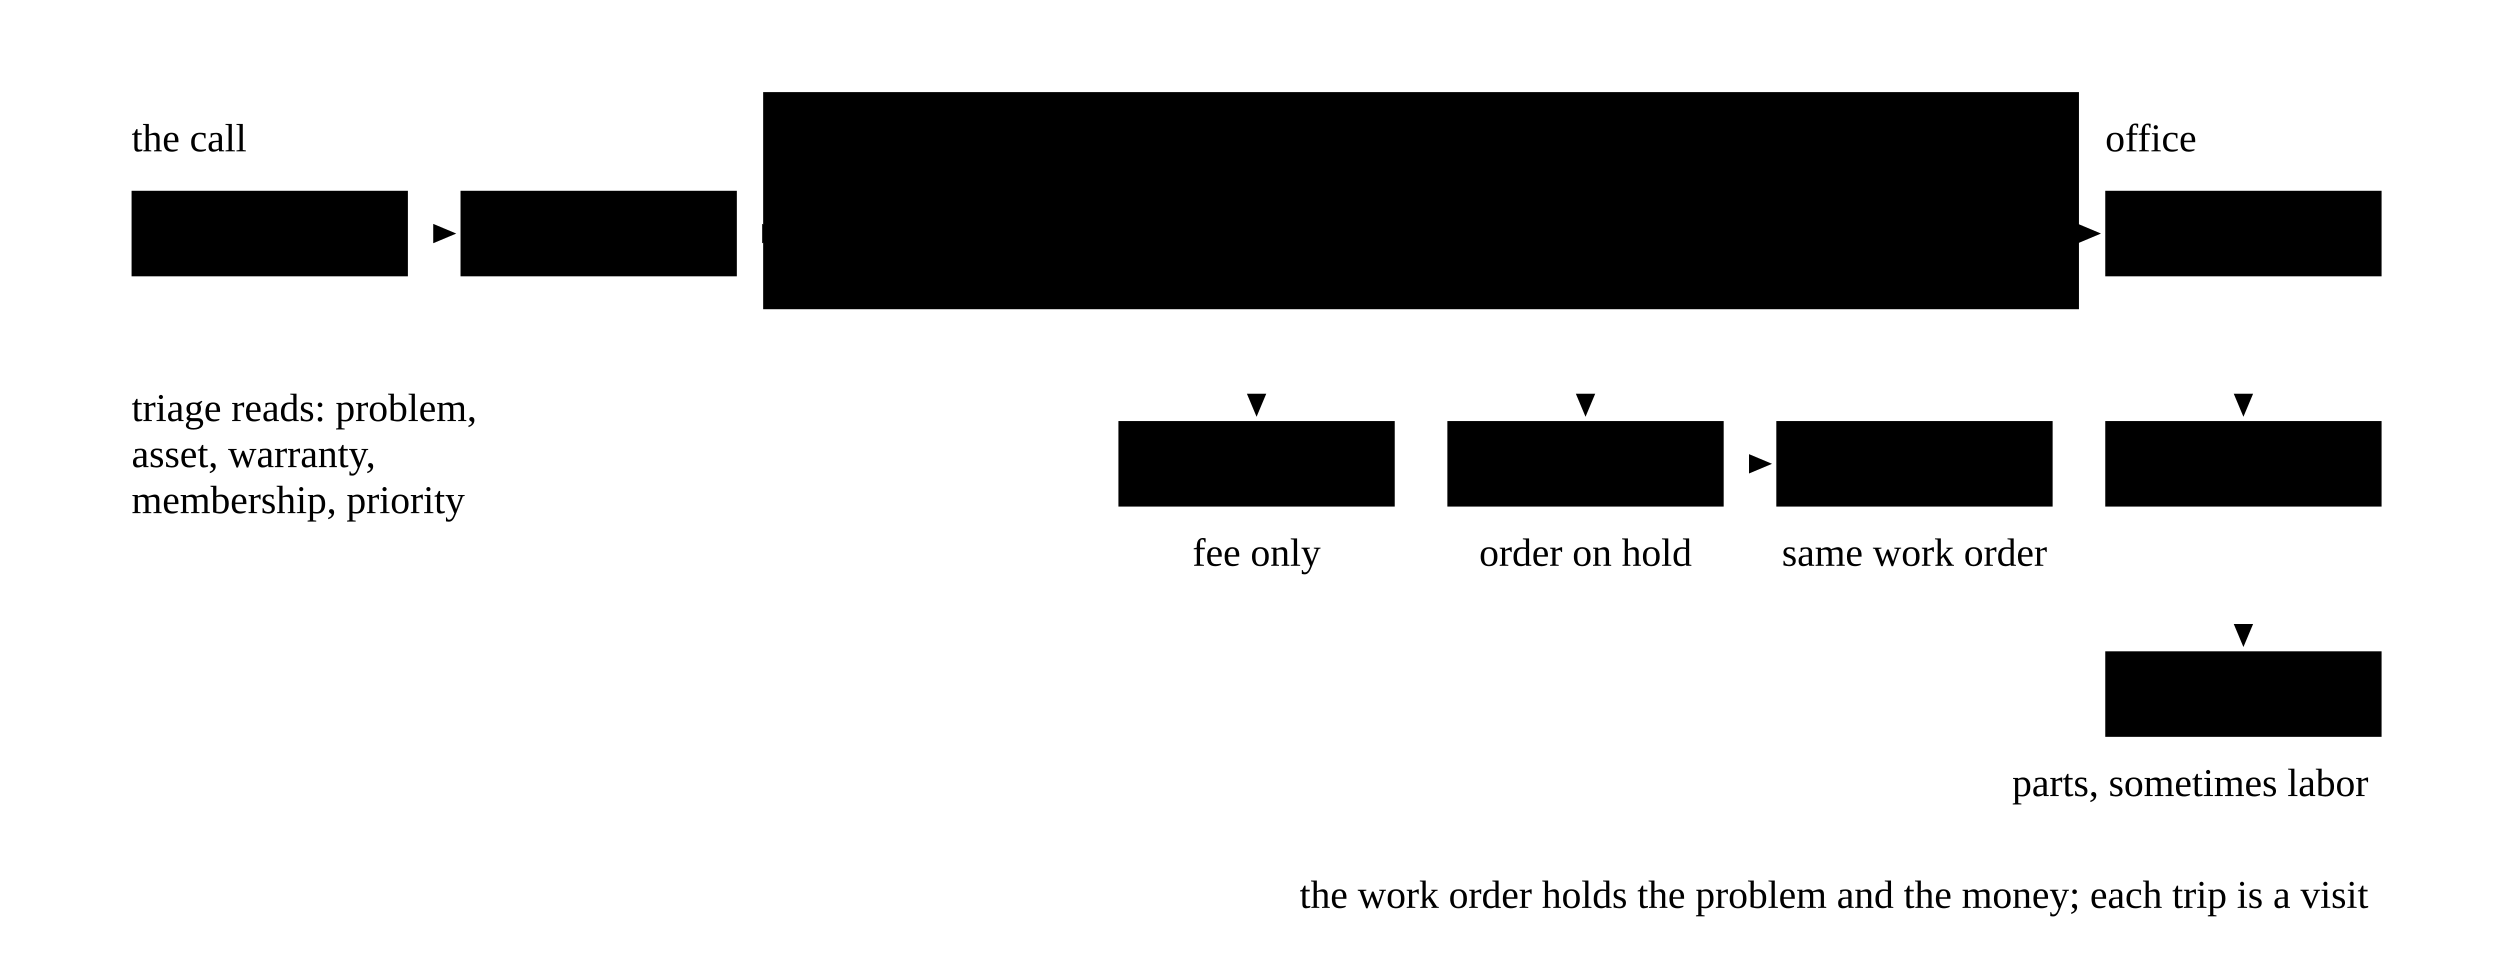
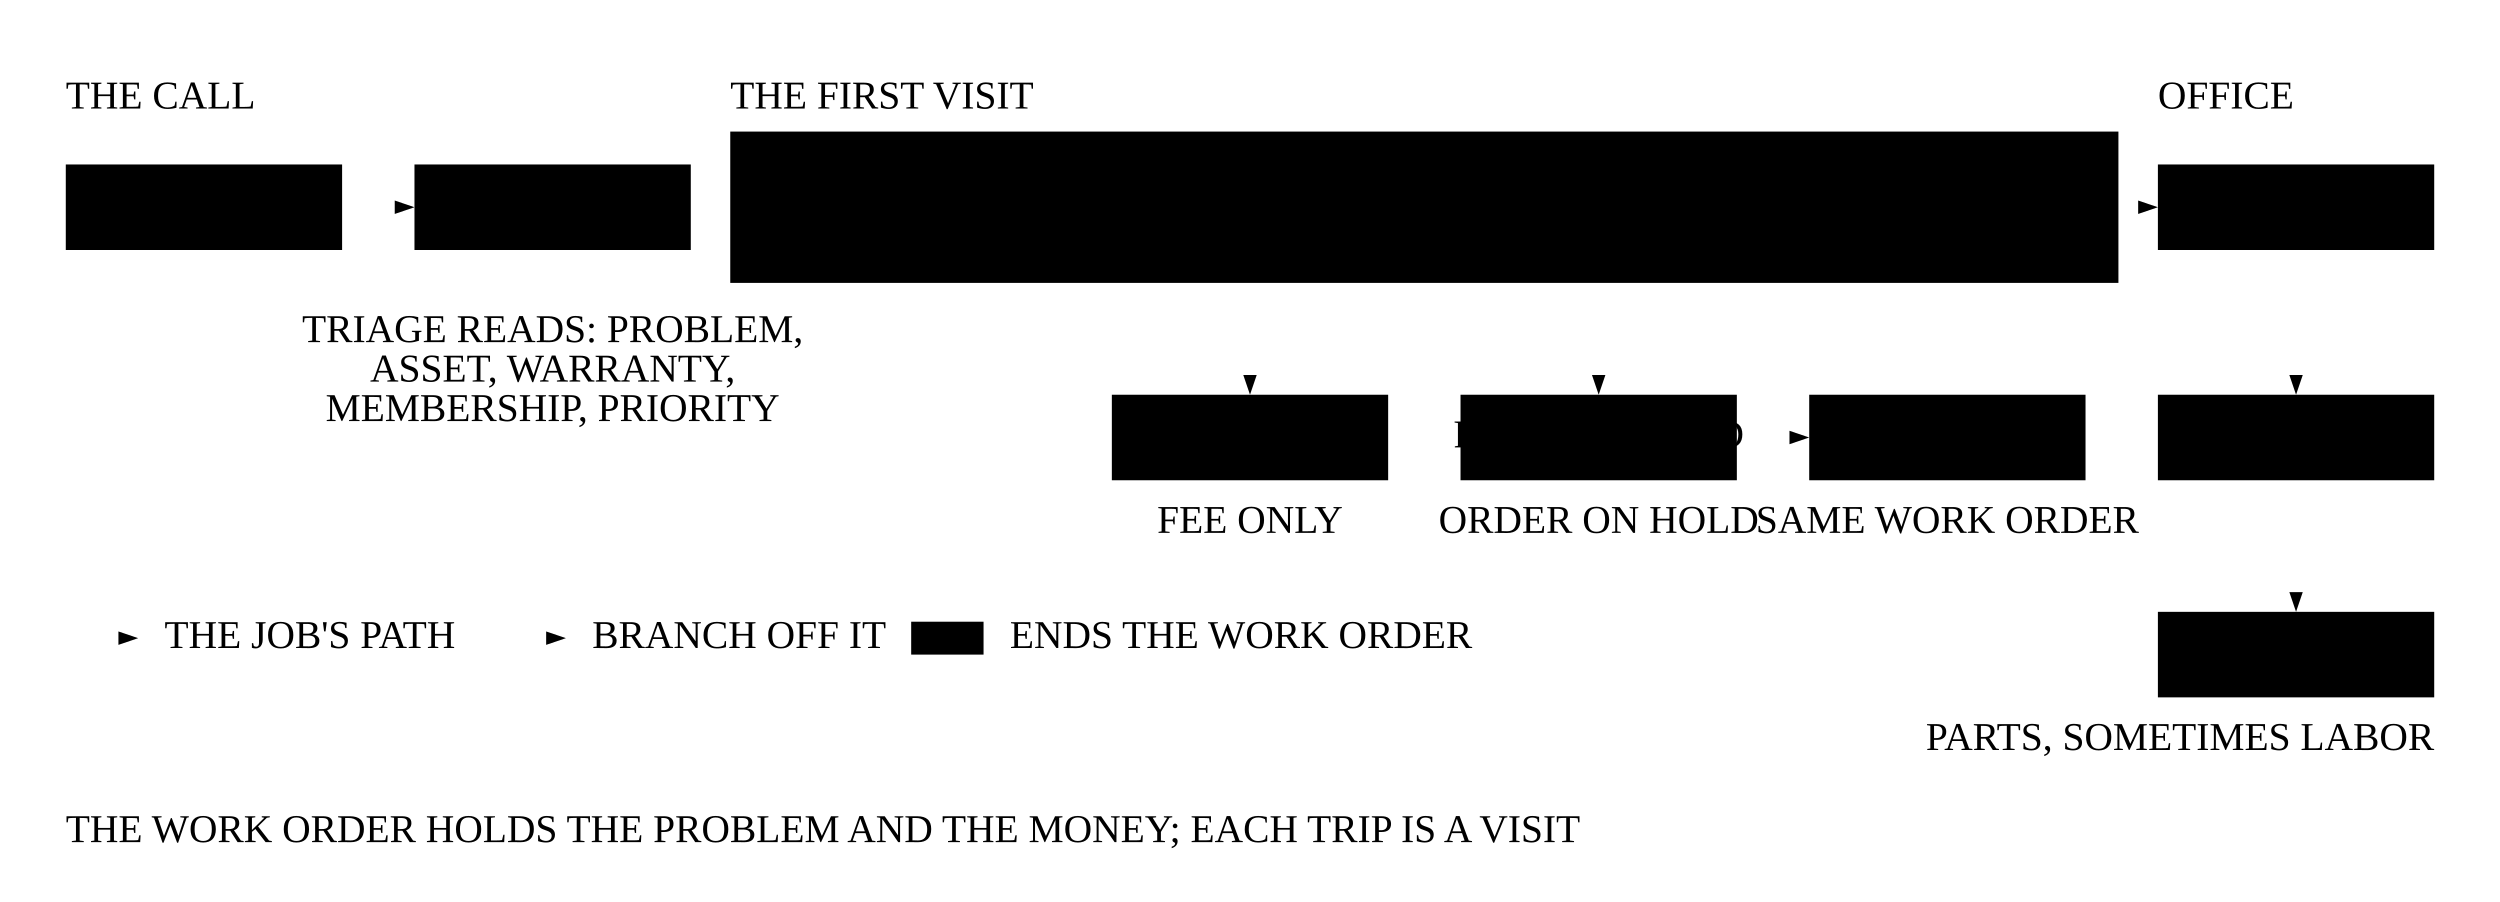
- <svg xmlns="http://www.w3.org/2000/svg" viewBox="0 0 760 290">
+ <svg xmlns="http://www.w3.org/2000/svg" class="dwg" viewBox="0 0 760 274">
  <defs>
-     <marker id="fo-ri-ah" viewBox="0 0 10 10" refX="9" refY="5" markerWidth="7" markerHeight="7" markerUnits="userSpaceOnUse" orient="auto-start-reverse">
-       <path class="ah" d="M0,0.8L10,5L0,9.2Z" />
+     <marker id="fo-ril-ah" viewBox="0 0 10 10" refX="10" refY="5" markerWidth="6" markerHeight="6" markerUnits="userSpaceOnUse" orient="auto-start-reverse">
+       <path class="ah ink" d="M0,1.6L10,5L0,8.4Z" />
    </marker>
-     <marker id="fo-ri-ah-hl" viewBox="0 0 10 10" refX="9" refY="5" markerWidth="7" markerHeight="7" markerUnits="userSpaceOnUse" orient="auto-start-reverse">
-       <path class="ah hl" d="M0,0.8L10,5L0,9.2Z" />
+     <marker id="fo-ril-ah-hl" viewBox="0 0 10 10" refX="10" refY="5" markerWidth="6" markerHeight="6" markerUnits="userSpaceOnUse" orient="auto-start-reverse">
+       <path class="ah hl" d="M0,1.6L10,5L0,8.4Z" />
    </marker>
+     <pattern id="fo-ril-hatch" width="5" height="5" patternUnits="userSpaceOnUse" patternTransform="rotate(45)">
+       <path class="hatch-ln" d="M0,0V5" />
+     </pattern>
  </defs>
-   <text class="cap" x="40" y="46">the call</text>
-   <rect class="zone" x="232" y="28" width="400" height="66" />
-   <text class="cap hl" x="242" y="44">the first visit</text>
-   <text class="cap" x="640" y="46">office</text>
-   <rect class="cell" x="40" y="58" width="84" height="26" />
-   <text class="t" x="82" y="71" text-anchor="middle" dominant-baseline="central">call</text>
-   <rect class="cell" x="140" y="58" width="84" height="26" />
-   <text class="t" x="182" y="71" text-anchor="middle" dominant-baseline="central">triage</text>
-   <rect class="cell" x="240" y="58" width="84" height="26" />
-   <text class="t" x="282" y="71" text-anchor="middle" dominant-baseline="central">diagnose</text>
-   <rect class="cell" x="340" y="58" width="84" height="26" />
-   <text class="t" x="382" y="71" text-anchor="middle" dominant-baseline="central">quote</text>
-   <rect class="cell hl" x="440" y="58" width="84" height="26" />
-   <text class="t hl b" x="482" y="71" text-anchor="middle" dominant-baseline="central">approved</text>
-   <rect class="cell" x="540" y="58" width="84" height="26" />
-   <text class="t" x="582" y="71" text-anchor="middle" dominant-baseline="central">repair</text>
-   <rect class="cell end" x="640" y="58" width="84" height="26" />
-   <text class="t b" x="682" y="71" text-anchor="middle" dominant-baseline="central">closed</text>
-   <path class="ln hl" d="M124,71H138" marker-end="url(#fo-ri-ah-hl)" />
-   <path class="ln hl" d="M224,71H238" marker-end="url(#fo-ri-ah-hl)" />
-   <path class="ln hl" d="M324,71H338" marker-end="url(#fo-ri-ah-hl)" />
-   <path class="ln hl" d="M424,71H438" marker-end="url(#fo-ri-ah-hl)" />
-   <path class="ln hl" d="M524,71H538" marker-end="url(#fo-ri-ah-hl)" />
-   <path class="ln hl" d="M624,71H638" marker-end="url(#fo-ri-ah-hl)" />
-   <text class="n" x="40" y="128">triage reads: problem,</text>
-   <text class="n" x="40" y="142">asset, warranty,</text>
-   <text class="n" x="40" y="156">membership, priority</text>
-   <rect class="cell ghost end" x="340" y="128" width="84" height="26" />
-   <text class="t dim" x="382" y="141" text-anchor="middle" dominant-baseline="central">declined</text>
-   <path class="ln dash" d="M382,84V126" marker-end="url(#fo-ri-ah)" />
-   <text class="n" x="382" y="172" text-anchor="middle">fee only</text>
-   <rect class="cell band" x="440" y="128" width="84" height="26" />
-   <text class="t b" x="482" y="141" text-anchor="middle" dominant-baseline="central">part ordered</text>
-   <path class="ln dash" d="M482,84V126" marker-end="url(#fo-ri-ah)" />
-   <text class="n" x="482" y="172" text-anchor="middle">order on hold</text>
-   <rect class="cell" x="540" y="128" width="84" height="26" />
-   <text class="t" x="582" y="141" text-anchor="middle" dominant-baseline="central">return visit</text>
-   <path class="ln" d="M524,141H538" marker-end="url(#fo-ri-ah)" />
-   <path class="ln" d="M582,128V86" marker-end="url(#fo-ri-ah)" />
-   <text class="n" x="582" y="172" text-anchor="middle">same work order</text>
-   <rect class="cell" x="640" y="128" width="84" height="26" />
-   <text class="t" x="682" y="141" text-anchor="middle" dominant-baseline="central">claim filed</text>
-   <path class="ln dash" d="M682,84V126" marker-end="url(#fo-ri-ah)" />
-   <rect class="cell end" x="640" y="198" width="84" height="26" />
-   <text class="t" x="682" y="211" text-anchor="middle" dominant-baseline="central">credited</text>
-   <path class="ln" d="M682,154V196" marker-end="url(#fo-ri-ah)" />
-   <text class="n" x="720" y="242" text-anchor="end">parts, sometimes labor</text>
-   <text class="n hl" x="720" y="276" text-anchor="end">the work order holds the problem and the money; each trip is a visit</text>
+   <rect class="phantom" x="222" y="40" width="422" height="46" />
+   <text class="lt" x="222" y="33">THE FIRST VISIT</text>
+   <text class="lt" x="20" y="33">THE CALL</text>
+   <text class="lt" x="656" y="33">OFFICE</text>
+   <rect class="obj fill-2" x="20" y="50" width="84" height="26" />
+   <text class="sl ink" x="62" y="66" text-anchor="middle">CALL</text>
+   <rect class="obj fill-2" x="126" y="50" width="84" height="26" />
+   <text class="sl ink" x="168" y="66" text-anchor="middle">TRIAGE</text>
+   <rect class="obj fill-2" x="232" y="50" width="84" height="26" />
+   <text class="sl ink" x="274" y="66" text-anchor="middle">DIAGNOSE</text>
+   <rect class="obj fill-2" x="338" y="50" width="84" height="26" />
+   <text class="sl ink" x="380" y="66" text-anchor="middle">QUOTE</text>
+   <rect class="obj hl" x="444" y="50" width="84" height="26" />
+   <text class="sl ink hl" x="486" y="66" text-anchor="middle">APPROVED</text>
+   <rect class="obj fill-2" x="550" y="50" width="84" height="26" />
+   <text class="sl ink" x="592" y="66" text-anchor="middle">REPAIR</text>
+   <rect class="obj fill-2" x="656" y="50" width="84" height="26" />
+   <rect class="obj" x="659" y="53" width="78" height="20" />
+   <text class="sl ink" x="698" y="66" text-anchor="middle">CLOSED</text>
+   <path class="flow hl" d="M104,63L126,63" marker-end="url(#fo-ril-ah-hl)" />
+   <path class="flow hl" d="M210,63L232,63" marker-end="url(#fo-ril-ah-hl)" />
+   <path class="flow hl" d="M316,63L338,63" marker-end="url(#fo-ril-ah-hl)" />
+   <path class="flow hl" d="M422,63L444,63" marker-end="url(#fo-ril-ah-hl)" />
+   <path class="flow hl" d="M528,63L550,63" marker-end="url(#fo-ril-ah-hl)" />
+   <path class="flow hl" d="M634,63L656,63" marker-end="url(#fo-ril-ah-hl)" />
+   <text class="sl" x="168" y="104" text-anchor="middle">TRIAGE READS: PROBLEM,</text>
+   <text class="sl" x="168" y="116" text-anchor="middle">ASSET, WARRANTY,</text>
+   <text class="sl" x="168" y="128" text-anchor="middle">MEMBERSHIP, PRIORITY</text>
+   <rect class="obj fill-1" x="338" y="120" width="84" height="26" />
+   <rect class="obj" x="341" y="123" width="78" height="20" />
+   <text class="sl ink" x="380" y="136" text-anchor="middle">DECLINED</text>
+   <path class="flow alt" d="M380,76L380,120" marker-end="url(#fo-ril-ah)" />
+   <text class="sl" x="380" y="162" text-anchor="middle">FEE ONLY</text>
+   <rect class="obj fill-1" x="444" y="120" width="84" height="26" />
+   <text class="sl ink" x="486" y="136" text-anchor="middle">PART ORDERED</text>
+   <path class="flow alt" d="M486,76L486,120" marker-end="url(#fo-ril-ah)" />
+   <text class="sl" x="486" y="162" text-anchor="middle">ORDER ON HOLD</text>
+   <rect class="obj fill-2" x="550" y="120" width="84" height="26" />
+   <text class="sl ink" x="592" y="136" text-anchor="middle">RETURN VISIT</text>
+   <path class="flow" d="M528,133L550,133" marker-end="url(#fo-ril-ah)" />
+   <path class="flow" d="M592,120L592,76" marker-end="url(#fo-ril-ah)" />
+   <text class="sl" x="592" y="162" text-anchor="middle">SAME WORK ORDER</text>
+   <rect class="obj fill-2" x="656" y="120" width="84" height="26" />
+   <text class="sl ink" x="698" y="136" text-anchor="middle">CLAIM FILED</text>
+   <path class="flow alt" d="M698,76L698,120" marker-end="url(#fo-ril-ah)" />
+   <rect class="obj fill-2" x="656" y="186" width="84" height="26" />
+   <rect class="obj" x="659" y="189" width="78" height="20" />
+   <text class="sl ink" x="698" y="202" text-anchor="middle">CREDITED</text>
+   <path class="flow" d="M698,146L698,186" marker-end="url(#fo-ril-ah)" />
+   <text class="sl" x="740" y="228" text-anchor="end">PARTS, SOMETIMES LABOR</text>
+   <path class="flow hl" d="M20,194L42,194" marker-end="url(#fo-ril-ah-hl)" />
+   <text class="sl" x="50" y="197">THE JOB'S PATH</text>
+   <path class="flow alt" d="M150.03,194L172.03,194" marker-end="url(#fo-ril-ah)" />
+   <text class="sl" x="180.03" y="197">BRANCH OFF IT</text>
+   <rect class="obj fill-2" x="277" y="189" width="22" height="10" />
+   <rect class="obj" x="280" y="192" width="16" height="4" />
+   <text class="sl" x="307" y="197">ENDS THE WORK ORDER</text>
+   <text class="sl" x="20" y="256">THE WORK ORDER HOLDS THE PROBLEM AND THE MONEY; EACH TRIP IS A VISIT</text>
</svg>
